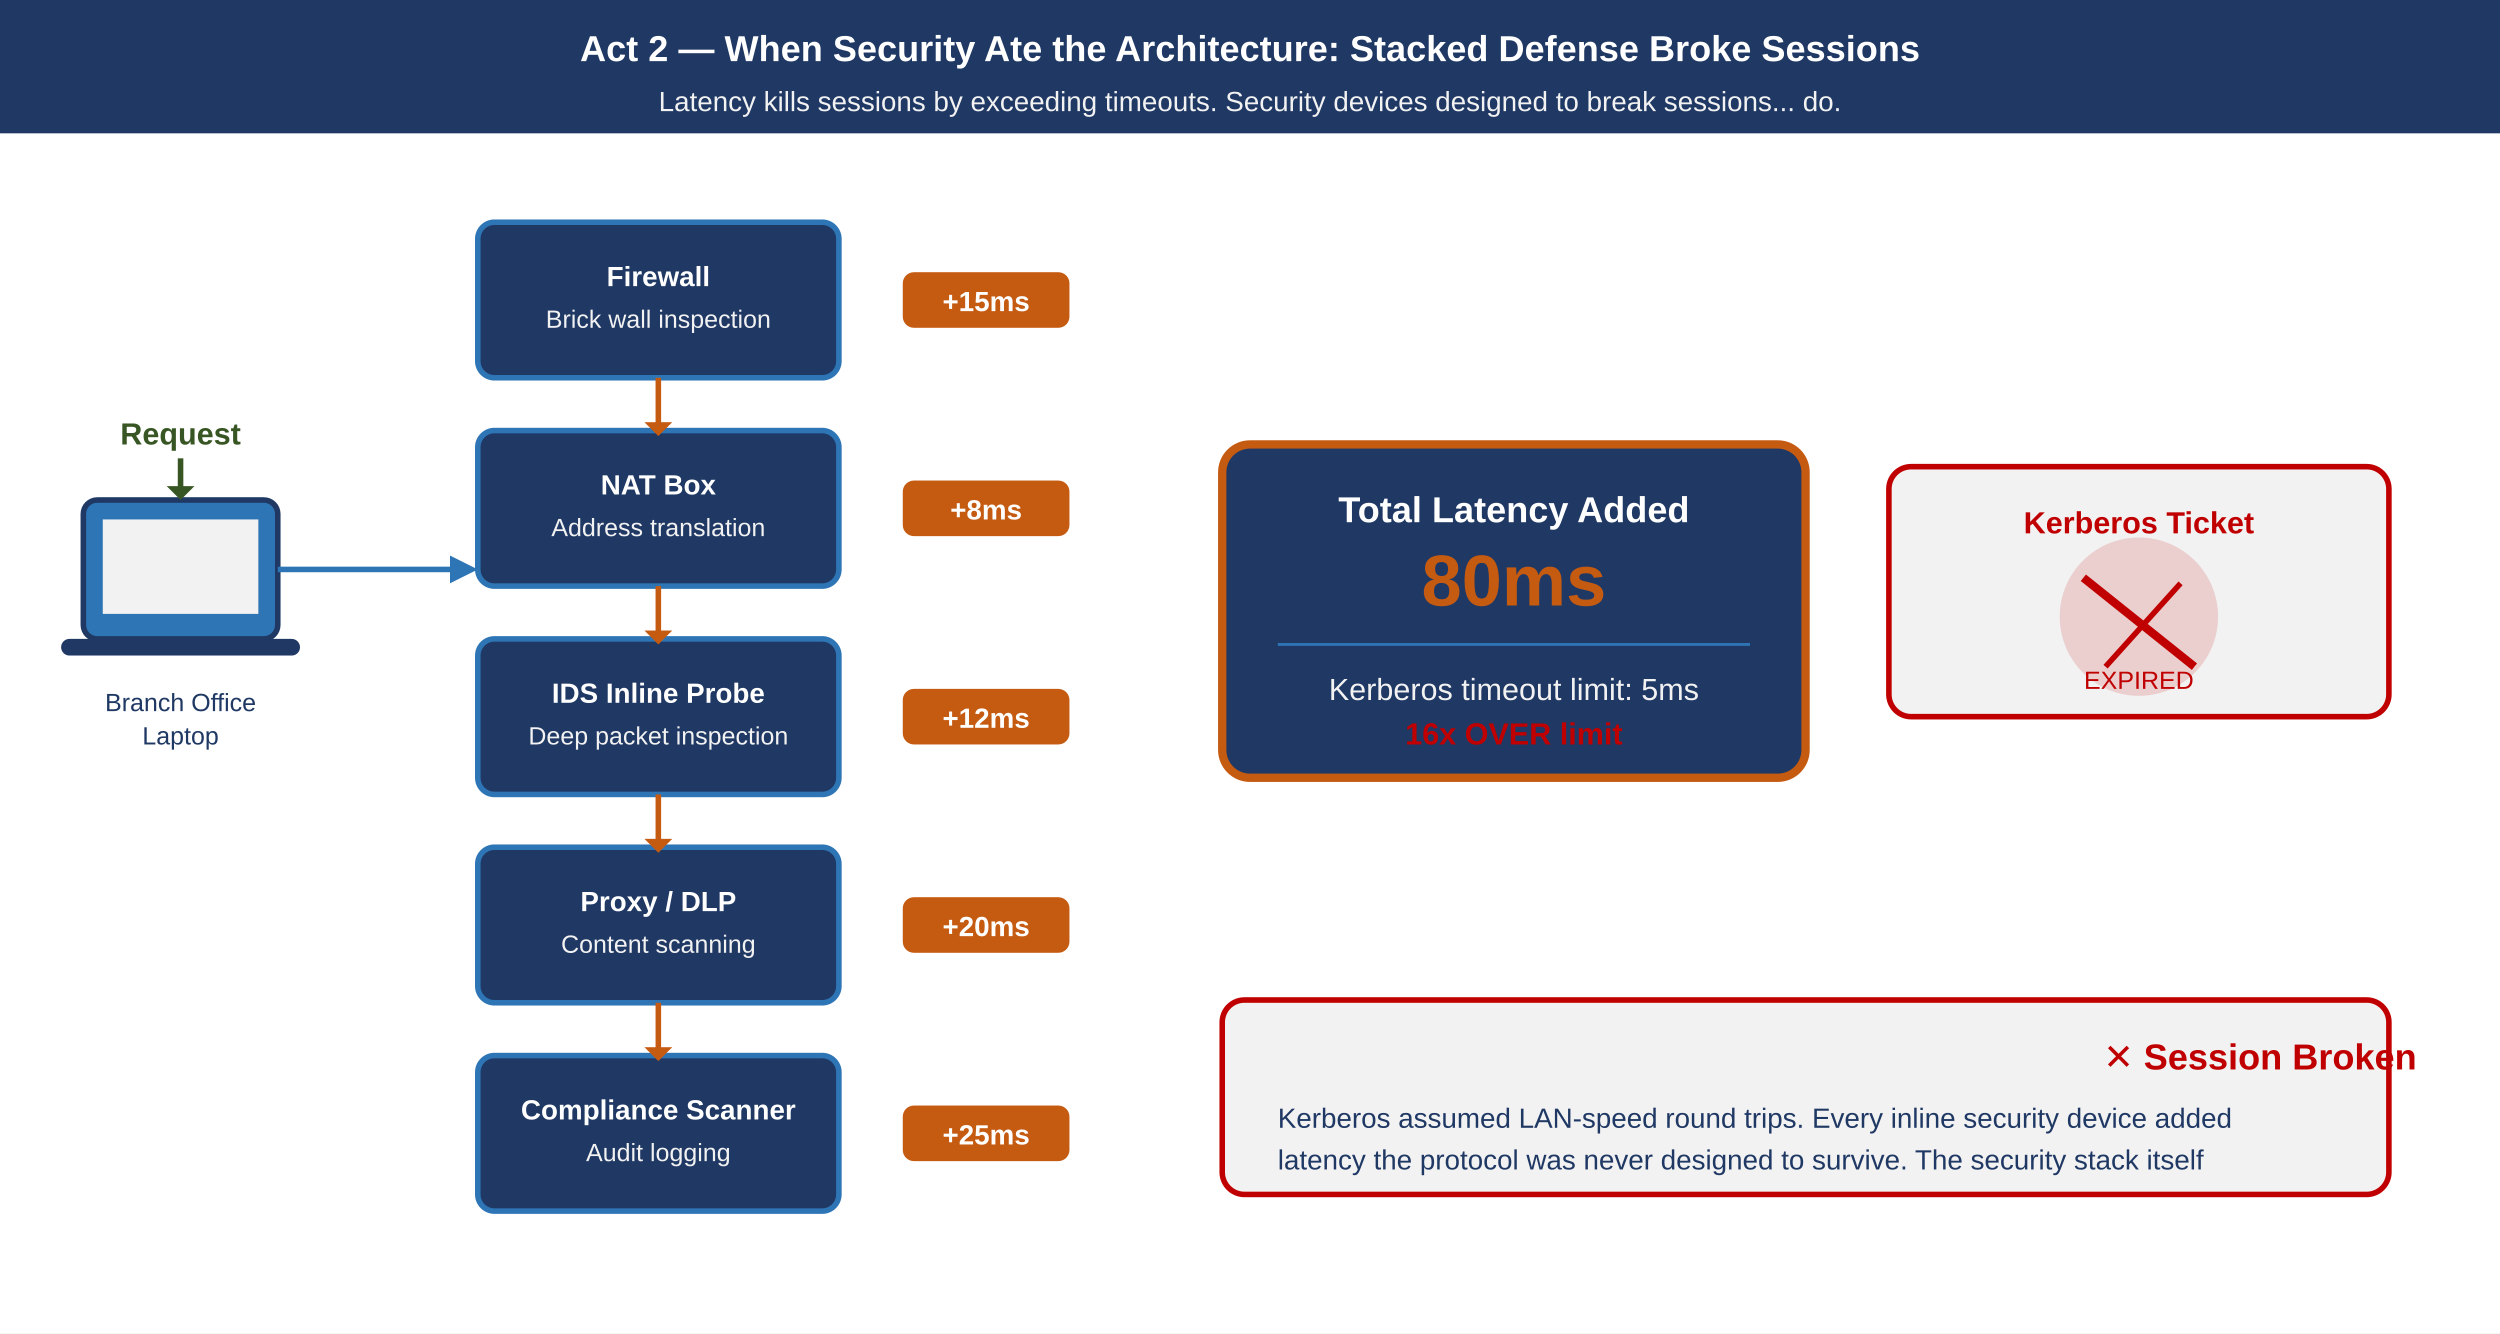
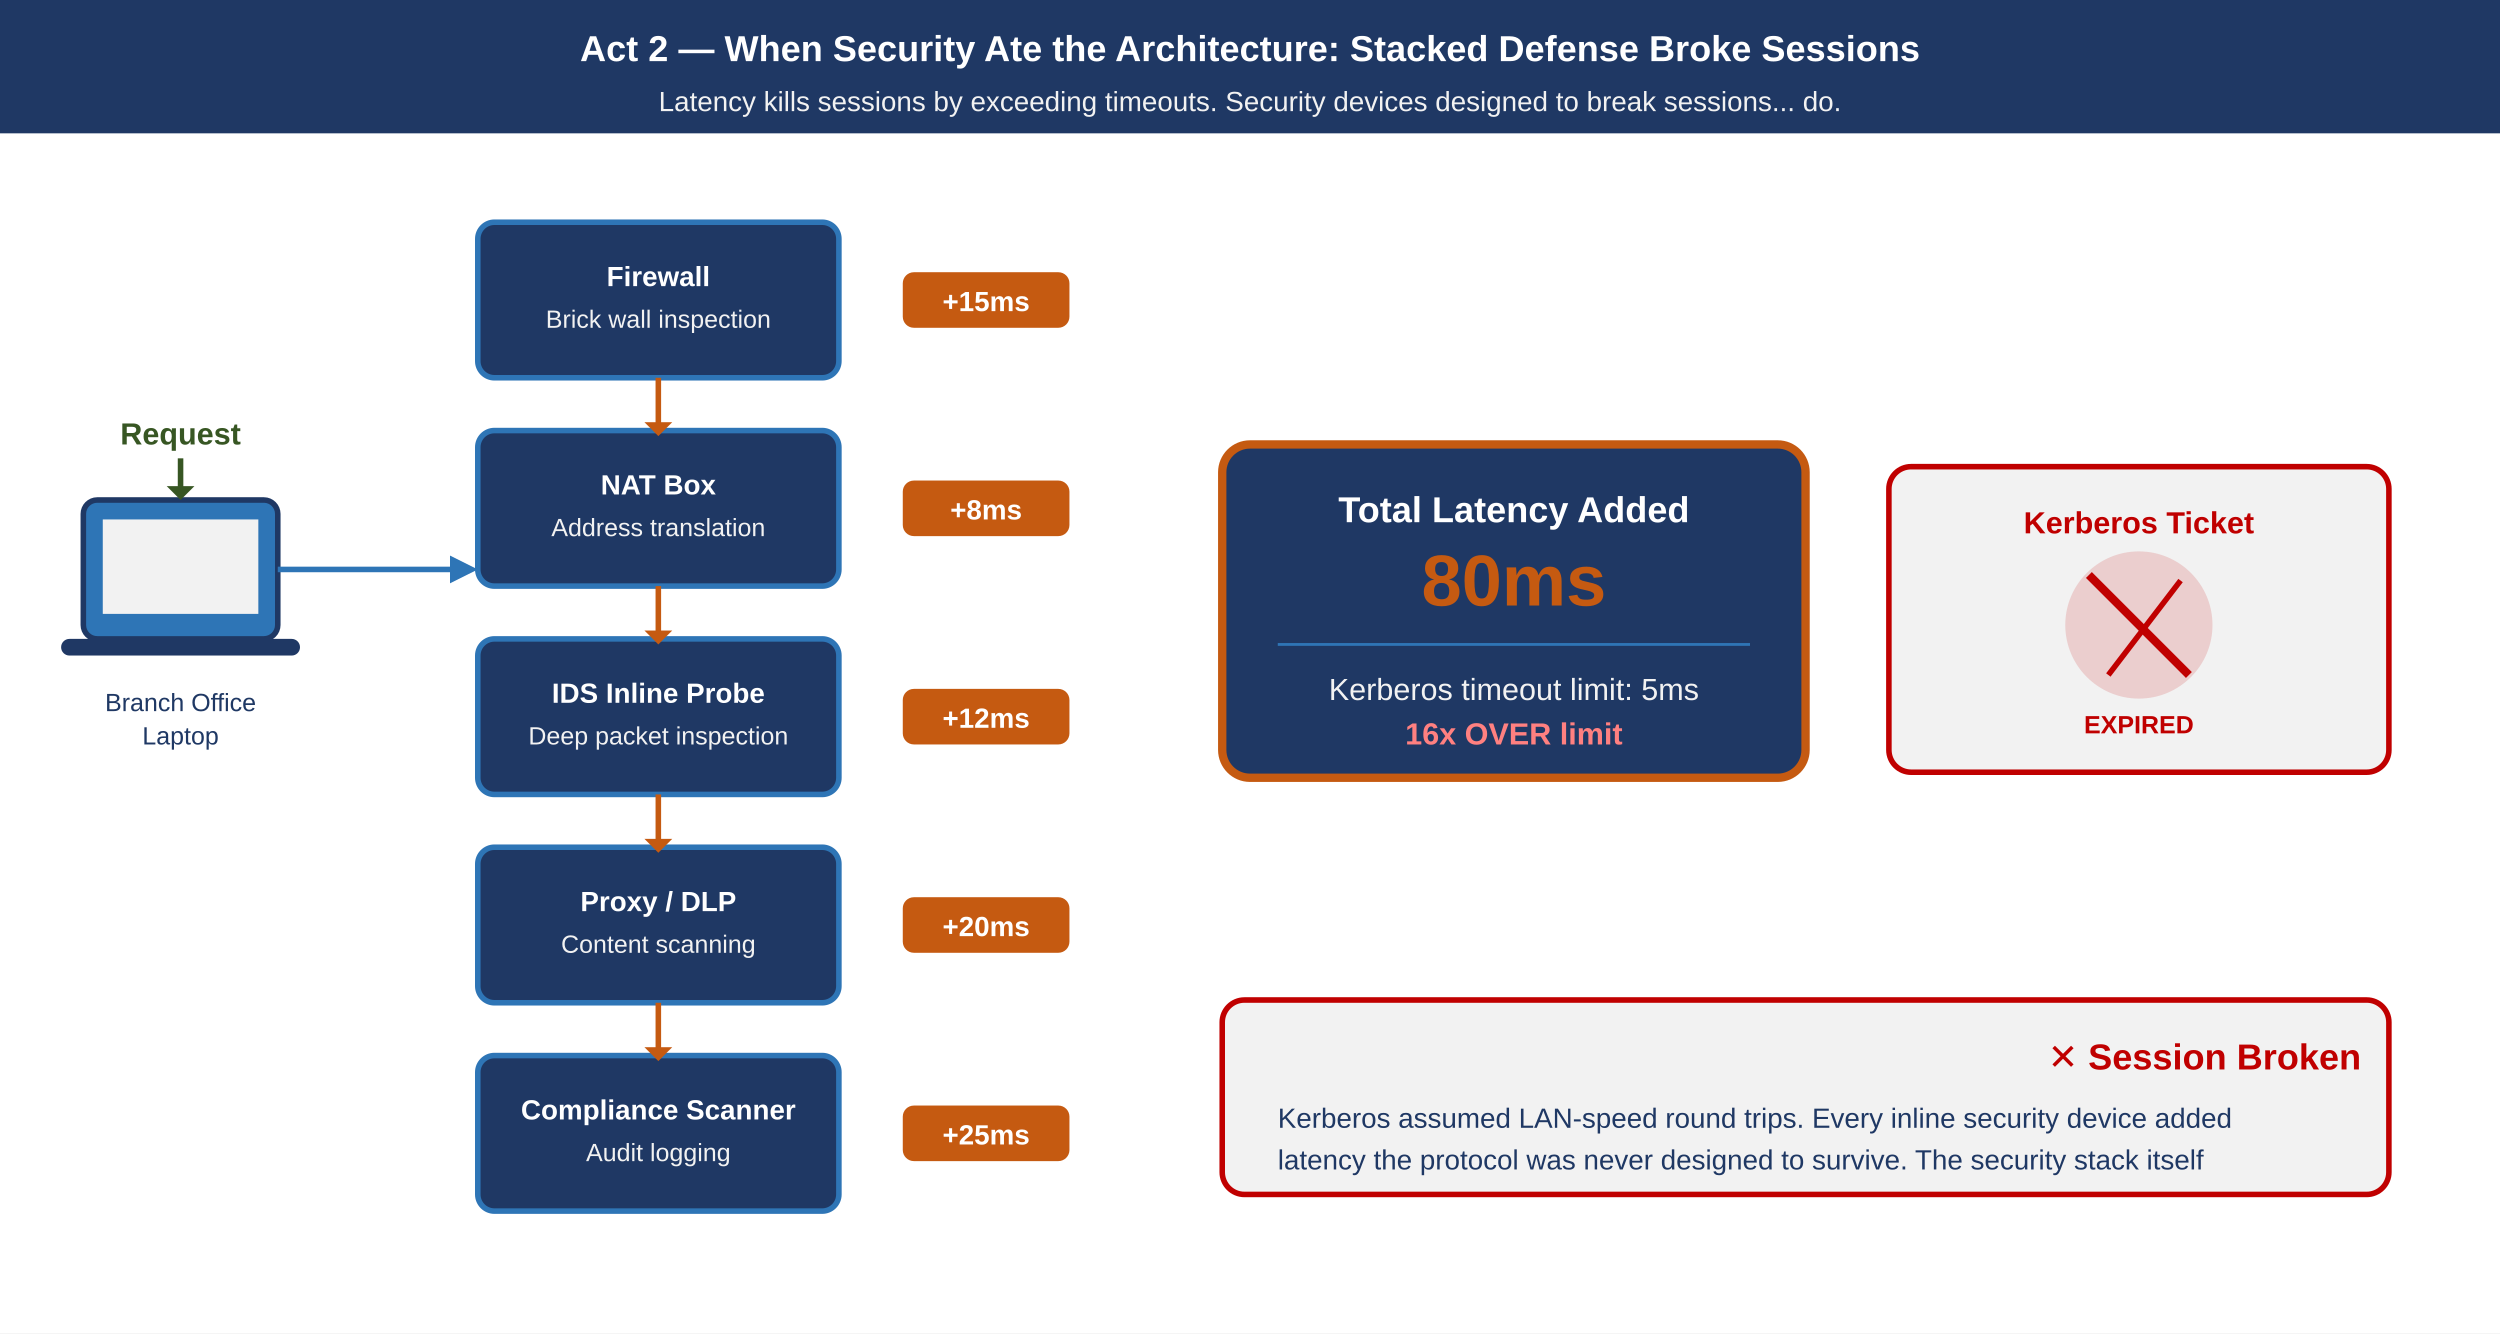
<svg xmlns="http://www.w3.org/2000/svg" width="900" height="480" viewBox="0 0 900 480" style="background:#FFFFFF;font-family:Arial,sans-serif">
  <rect width="900" height="480" fill="#FFFFFF" />
  <rect x="0" y="0" width="900" height="48" fill="#1F3864" />
  <text x="450" y="22" text-anchor="middle" fill="#FFFFFF" font-size="13" font-weight="bold">Act 2 — When Security Ate the Architecture: Stacked Defense Broke Sessions</text>
  <text x="450" y="40" text-anchor="middle" fill="#F2F2F2" font-size="10">Latency kills sessions by exceeding timeouts. Security devices designed to break sessions... do.</text>
  <rect x="30" y="180" width="70" height="50" rx="5" fill="#2E75B6" stroke="#1F3864" stroke-width="2" />
  <rect x="37" y="187" width="56" height="34" fill="#F2F2F2" />
  <rect x="22" y="230" width="86" height="6" rx="3" fill="#1F3864" />
  <text x="65" y="256" text-anchor="middle" fill="#1F3864" font-size="9">Branch Office</text>
  <text x="65" y="268" text-anchor="middle" fill="#1F3864" font-size="9">Laptop</text>
  <text x="65" y="160" text-anchor="middle" fill="#375623" font-size="11" font-weight="bold">Request</text>
  <line x1="65" y1="165" x2="65" y2="178" stroke="#375623" stroke-width="2" />
  <polygon points="60,175 70,175 65,180" fill="#375623" />
  <line x1="100" y1="205" x2="165" y2="205" stroke="#2E75B6" stroke-width="2" />
  <polygon points="162,200 172,205 162,210" fill="#2E75B6" />
  <rect x="172" y="80" width="130" height="56" rx="6" fill="#1F3864" stroke="#2E75B6" stroke-width="2" />
  <text x="237" y="103" text-anchor="middle" fill="#FFFFFF" font-size="10" font-weight="bold">Firewall</text>
  <text x="237" y="118" text-anchor="middle" fill="#F2F2F2" font-size="9">Brick wall inspection</text>
  <rect x="325" y="98" width="60" height="20" rx="4" fill="#C55A11" />
  <text x="355" y="112" text-anchor="middle" fill="#FFFFFF" font-size="10" font-weight="bold">+15ms</text>
  <rect x="172" y="155" width="130" height="56" rx="6" fill="#1F3864" stroke="#2E75B6" stroke-width="2" />
  <text x="237" y="178" text-anchor="middle" fill="#FFFFFF" font-size="10" font-weight="bold">NAT Box</text>
  <text x="237" y="193" text-anchor="middle" fill="#F2F2F2" font-size="9">Address translation</text>
  <rect x="325" y="173" width="60" height="20" rx="4" fill="#C55A11" />
  <text x="355" y="187" text-anchor="middle" fill="#FFFFFF" font-size="10" font-weight="bold">+8ms</text>
  <rect x="172" y="230" width="130" height="56" rx="6" fill="#1F3864" stroke="#2E75B6" stroke-width="2" />
  <text x="237" y="253" text-anchor="middle" fill="#FFFFFF" font-size="10" font-weight="bold">IDS Inline Probe</text>
  <text x="237" y="268" text-anchor="middle" fill="#F2F2F2" font-size="9">Deep packet inspection</text>
  <rect x="325" y="248" width="60" height="20" rx="4" fill="#C55A11" />
  <text x="355" y="262" text-anchor="middle" fill="#FFFFFF" font-size="10" font-weight="bold">+12ms</text>
  <rect x="172" y="305" width="130" height="56" rx="6" fill="#1F3864" stroke="#2E75B6" stroke-width="2" />
  <text x="237" y="328" text-anchor="middle" fill="#FFFFFF" font-size="10" font-weight="bold">Proxy / DLP</text>
  <text x="237" y="343" text-anchor="middle" fill="#F2F2F2" font-size="9">Content scanning</text>
  <rect x="325" y="323" width="60" height="20" rx="4" fill="#C55A11" />
  <text x="355" y="337" text-anchor="middle" fill="#FFFFFF" font-size="10" font-weight="bold">+20ms</text>
  <rect x="172" y="380" width="130" height="56" rx="6" fill="#1F3864" stroke="#2E75B6" stroke-width="2" />
  <text x="237" y="403" text-anchor="middle" fill="#FFFFFF" font-size="10" font-weight="bold">Compliance Scanner</text>
  <text x="237" y="418" text-anchor="middle" fill="#F2F2F2" font-size="9">Audit logging</text>
  <rect x="325" y="398" width="60" height="20" rx="4" fill="#C55A11" />
  <text x="355" y="412" text-anchor="middle" fill="#FFFFFF" font-size="10" font-weight="bold">+25ms</text>
  <line x1="237" y1="136" x2="237" y2="155" stroke="#C55A11" stroke-width="2" />
  <polygon points="232,152 242,152 237,157" fill="#C55A11" />
  <line x1="237" y1="211" x2="237" y2="230" stroke="#C55A11" stroke-width="2" />
  <polygon points="232,227 242,227 237,232" fill="#C55A11" />
  <line x1="237" y1="286" x2="237" y2="305" stroke="#C55A11" stroke-width="2" />
  <polygon points="232,302 242,302 237,307" fill="#C55A11" />
  <line x1="237" y1="361" x2="237" y2="380" stroke="#C55A11" stroke-width="2" />
  <polygon points="232,377 242,377 237,382" fill="#C55A11" />
  <rect x="440" y="160" width="210" height="120" rx="10" fill="#1F3864" stroke="#C55A11" stroke-width="3" />
  <text x="545" y="188" text-anchor="middle" fill="#FFFFFF" font-size="13" font-weight="bold">Total Latency Added</text>
  <text x="545" y="218" text-anchor="middle" fill="#C55A11" font-size="26" font-weight="bold">80ms</text>
  <line x1="460" y1="232" x2="630" y2="232" stroke="#2E75B6" stroke-width="1" />
  <text x="545" y="252" text-anchor="middle" fill="#F2F2F2" font-size="11">Kerberos timeout limit: 5ms</text>
-   <text x="545" y="268" text-anchor="middle" fill="#C00000" font-size="11" font-weight="bold">16x OVER limit</text>
-   <rect x="680" y="168" width="180" height="90" rx="8" fill="#F2F2F2" stroke="#C00000" stroke-width="2" />
+   <text x="545" y="268" text-anchor="middle" fill="#FF8080" font-size="11" font-weight="bold">16x OVER limit</text>
+   <rect x="680" y="168" width="180" height="110" rx="8" fill="#F2F2F2" stroke="#C00000" stroke-width="2" />
  <text x="770" y="192" text-anchor="middle" fill="#C00000" font-size="11" font-weight="bold">Kerberos Ticket</text>
-   <ellipse cx="770" cy="222" rx="28" ry="28" fill="#C00000" opacity="0.15" stroke="#C00000" stroke-width="1" />
-   <line x1="750" y1="208" x2="790" y2="240" stroke="#C00000" stroke-width="3" />
-   <line x1="758" y1="240" x2="785" y2="210" stroke="#C00000" stroke-width="2" />
-   <text x="770" y="248" text-anchor="middle" fill="#C00000" font-size="9">EXPIRED</text>
+   <ellipse cx="770" cy="225" rx="26" ry="26" fill="#C00000" opacity="0.15" stroke="#C00000" stroke-width="1" />
+   <line x1="752" y1="207" x2="788" y2="243" stroke="#C00000" stroke-width="3" />
+   <line x1="759" y1="243" x2="785" y2="209" stroke="#C00000" stroke-width="2" />
+   <text x="770" y="264" text-anchor="middle" fill="#C00000" font-size="9" font-weight="bold">EXPIRED</text>
  <rect x="440" y="360" width="420" height="70" rx="8" fill="#F2F2F2" stroke="#C00000" stroke-width="2" />
-   <text x="870" y="385" text-anchor="end" fill="#C00000" font-size="13" font-weight="bold">✕  Session Broken</text>
+   <text x="850" y="385" text-anchor="end" fill="#C00000" font-size="13" font-weight="bold">✕  Session Broken</text>
  <text x="460" y="406" fill="#1F3864" font-size="10">Kerberos assumed LAN-speed round trips. Every inline security device added</text>
  <text x="460" y="421" fill="#1F3864" font-size="10">latency the protocol was never designed to survive. The security stack itself</text>
</svg>
